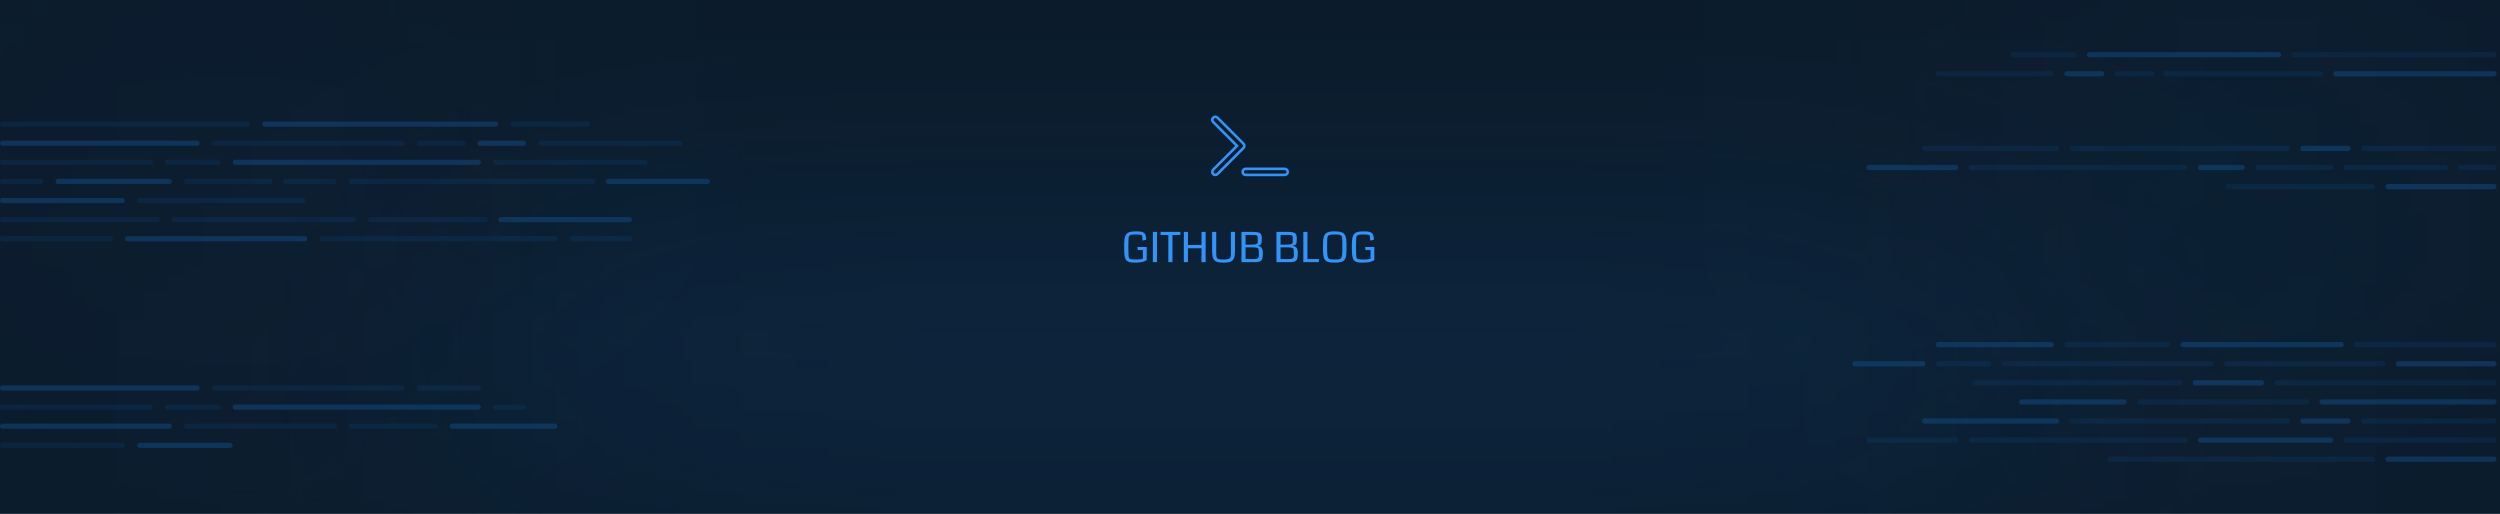
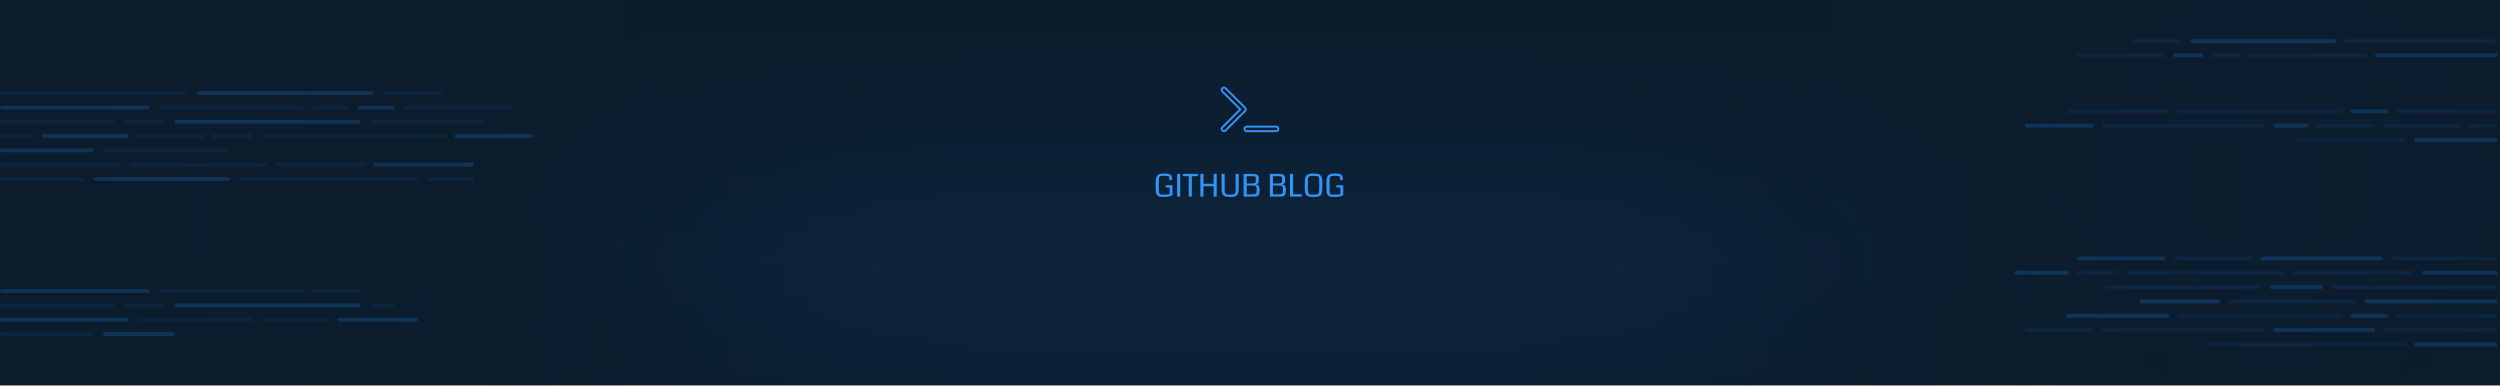
- <svg xmlns="http://www.w3.org/2000/svg" width="1440" height="296" viewBox="0 0 1440 296" fill="none">
+ <svg xmlns="http://www.w3.org/2000/svg" width="1920" height="296" viewBox="0 0 1920 296" fill="none">
  <g clip-path="url(#clip0_401_609)">
-     <rect width="1440" height="296" fill="#0B1B2B" />
+     <rect width="1920" height="296" fill="#0B1B2B" />
    <g filter="url(#filter0_f_401_609)">
      <circle cx="-12" cy="22" r="118" fill="#14589C" />
    </g>
    <g filter="url(#filter1_f_401_609)">
-       <circle cx="1355.07" cy="42.937" r="77.626" transform="rotate(15 1355.07 42.9365)" fill="#14589C" />
+       <circle cx="1835.07" cy="42.937" r="77.626" transform="rotate(15 1835.07 42.9365)" fill="#14589C" />
    </g>
    <rect x="212" y="125" width="69" height="3" rx="1.5" fill="#1562AF" fill-opacity="0.14" />
    <rect x="99" y="125" width="106" height="3" rx="1.5" fill="#1562AF" fill-opacity="0.14" />
    <rect y="125" width="92" height="3" rx="1.5" fill="#1562AF" fill-opacity="0.14" />
    <rect x="287" y="125" width="77" height="3" rx="1.5" fill="#1562AF" fill-opacity="0.34" />
    <rect x="328" y="136" width="36" height="3" rx="1.5" fill="#1562AF" fill-opacity="0.14" />
    <rect x="184" y="136" width="137" height="3" rx="1.5" fill="#1562AF" fill-opacity="0.14" />
    <rect x="72" y="136" width="105" height="3" rx="1.5" fill="#1562AF" fill-opacity="0.34" />
    <rect y="136" width="65" height="3" rx="1.5" fill="#1562AF" fill-opacity="0.14" />
    <rect y="70" width="144" height="3" rx="1.5" fill="#1562AF" fill-opacity="0.14" />
    <rect x="151" y="70" width="136" height="3" rx="1.5" fill="#1562AF" fill-opacity="0.34" />
    <rect width="46" height="3" rx="1.5" transform="matrix(-1 0 0 1 340 70)" fill="#1562AF" fill-opacity="0.14" />
    <rect x="122" y="81" width="111" height="3" rx="1.5" fill="#1562AF" fill-opacity="0.14" />
    <rect x="122" y="222" width="111" height="3" rx="1.5" fill="#1562AF" fill-opacity="0.14" />
    <rect y="81" width="115" height="3" rx="1.5" fill="#1562AF" fill-opacity="0.34" />
    <rect y="222" width="115" height="3" rx="1.5" fill="#1562AF" fill-opacity="0.34" />
    <rect x="275" y="81" width="28" height="3" rx="1.5" fill="#1562AF" fill-opacity="0.34" />
    <rect x="240" y="81" width="28" height="3" rx="1.5" fill="#1562AF" fill-opacity="0.14" />
    <rect x="240" y="222" width="37" height="3" rx="1.5" fill="#1562AF" fill-opacity="0.14" />
    <rect x="310" y="81" width="83" height="3" rx="1.5" fill="#1562AF" fill-opacity="0.14" />
    <rect x="284" y="92" width="89" height="3" rx="1.5" fill="#1562AF" fill-opacity="0.14" />
    <rect x="284" y="233" width="19" height="3" rx="1.5" fill="#1562AF" fill-opacity="0.14" />
    <rect x="134" y="92" width="143" height="3" rx="1.5" fill="#1562AF" fill-opacity="0.34" />
    <rect x="134" y="233" width="143" height="3" rx="1.5" fill="#1562AF" fill-opacity="0.34" />
    <rect x="95" y="92" width="32" height="3" rx="1.5" fill="#1562AF" fill-opacity="0.14" />
    <rect x="95" y="233" width="32" height="3" rx="1.5" fill="#1562AF" fill-opacity="0.14" />
    <rect y="92" width="88" height="3" rx="1.5" fill="#1562AF" fill-opacity="0.14" />
    <rect y="233" width="88" height="3" rx="1.5" fill="#1562AF" fill-opacity="0.14" />
    <rect x="349" y="103" width="60" height="3" rx="1.5" fill="#1562AF" fill-opacity="0.34" />
    <rect x="201" y="103" width="142" height="3" rx="1.5" fill="#1562AF" fill-opacity="0.14" />
    <rect x="201" y="244" width="51" height="3" rx="1.5" fill="#1562AF" fill-opacity="0.14" />
    <rect x="259" y="244" width="62" height="3" rx="1.5" fill="#1562AF" fill-opacity="0.34" />
    <rect x="163" y="103" width="31" height="3" rx="1.5" fill="#1562AF" fill-opacity="0.14" />
    <rect x="106" y="103" width="51" height="3" rx="1.5" fill="#1562AF" fill-opacity="0.14" />
    <rect x="106" y="244" width="88" height="3" rx="1.5" fill="#1562AF" fill-opacity="0.14" />
    <rect x="32" y="103" width="67" height="3" rx="1.5" fill="#1562AF" fill-opacity="0.34" />
    <rect y="244" width="99" height="3" rx="1.5" fill="#1562AF" fill-opacity="0.34" />
    <rect y="103" width="25" height="3" rx="1.5" fill="#1562AF" fill-opacity="0.14" />
    <rect y="114" width="72" height="3" rx="1.5" fill="#1562AF" fill-opacity="0.34" />
    <rect y="255" width="72" height="3" rx="1.5" fill="#1562AF" fill-opacity="0.14" />
    <rect x="79" y="114" width="97" height="3" rx="1.5" fill="#1562AF" fill-opacity="0.14" />
    <rect x="79" y="255" width="55" height="3" rx="1.5" fill="#1562AF" fill-opacity="0.34" />
-     <rect width="61" height="3" rx="1.5" transform="matrix(-1 0 0 1 1250 197)" fill="#1562AF" fill-opacity="0.14" />
-     <rect width="94" height="3" rx="1.5" transform="matrix(-1 0 0 1 1350 197)" fill="#1562AF" fill-opacity="0.34" />
-     <rect width="82" height="3" rx="1.5" transform="matrix(-1 0 0 1 1438 197)" fill="#1562AF" fill-opacity="0.14" />
-     <rect width="68" height="3" rx="1.5" transform="matrix(-1 0 0 1 1183 197)" fill="#1562AF" fill-opacity="0.34" />
-     <rect width="42" height="3" rx="1.5" transform="matrix(-1 0 0 1 1109 208)" fill="#1562AF" fill-opacity="0.34" />
-     <rect width="32" height="3" rx="1.5" transform="matrix(-1 0 0 1 1147 208)" fill="#1562AF" fill-opacity="0.14" />
-     <rect width="122" height="3" rx="1.5" transform="matrix(-1 0 0 1 1275 208)" fill="#1562AF" fill-opacity="0.14" />
-     <rect width="93" height="3" rx="1.5" transform="matrix(-1 0 0 1 1374 208)" fill="#1562AF" fill-opacity="0.14" />
-     <rect width="58" height="3" rx="1.5" transform="matrix(-1 0 0 1 1438 208)" fill="#1562AF" fill-opacity="0.34" />
-     <rect width="118" height="3" rx="1.5" transform="matrix(-1 0 0 1 1438 30)" fill="#1562AF" fill-opacity="0.14" />
-     <rect width="128" height="3" rx="1.5" transform="matrix(-1 0 0 1 1438 219)" fill="#1562AF" fill-opacity="0.14" />
-     <rect width="112" height="3" rx="1.5" transform="matrix(-1 0 0 1 1314 30)" fill="#1562AF" fill-opacity="0.34" />
-     <rect width="121" height="3" rx="1.5" transform="matrix(-1 0 0 1 1257 219)" fill="#1562AF" fill-opacity="0.14" />
-     <rect x="1158" y="30" width="38" height="3" rx="1.5" fill="#1562AF" fill-opacity="0.14" />
-     <rect x="1263" y="219" width="41" height="3" rx="1.5" fill="#1562AF" fill-opacity="0.34" />
-     <rect width="92" height="3" rx="1.5" transform="matrix(-1 0 0 1 1338 41)" fill="#1562AF" fill-opacity="0.14" />
-     <rect width="99" height="3" rx="1.5" transform="matrix(-1 0 0 1 1330 230)" fill="#1562AF" fill-opacity="0.14" />
-     <rect width="94" height="3" rx="1.5" transform="matrix(-1 0 0 1 1438 41)" fill="#1562AF" fill-opacity="0.34" />
-     <rect width="102" height="3" rx="1.5" transform="matrix(-1 0 0 1 1438 230)" fill="#1562AF" fill-opacity="0.34" />
-     <rect width="23" height="3" rx="1.5" transform="matrix(-1 0 0 1 1212 41)" fill="#1562AF" fill-opacity="0.34" />
-     <rect width="23" height="3" rx="1.5" transform="matrix(-1 0 0 1 1241 41)" fill="#1562AF" fill-opacity="0.14" />
-     <rect width="62" height="3" rx="1.5" transform="matrix(-1 0 0 1 1225 230)" fill="#1562AF" fill-opacity="0.34" />
-     <rect width="68" height="3" rx="1.5" transform="matrix(-1 0 0 1 1183 41)" fill="#1562AF" fill-opacity="0.14" />
-     <rect width="79" height="3" rx="1.5" transform="matrix(-1 0 0 1 1186 84)" fill="#1562AF" fill-opacity="0.14" />
-     <rect width="79" height="3" rx="1.5" transform="matrix(-1 0 0 1 1186 241)" fill="#1562AF" fill-opacity="0.34" />
-     <rect width="127" height="3" rx="1.5" transform="matrix(-1 0 0 1 1319 84)" fill="#1562AF" fill-opacity="0.14" />
-     <rect width="127" height="3" rx="1.5" transform="matrix(-1 0 0 1 1319 241)" fill="#1562AF" fill-opacity="0.14" />
-     <rect width="29" height="3" rx="1.5" transform="matrix(-1 0 0 1 1354 84)" fill="#1562AF" fill-opacity="0.34" />
-     <rect width="29" height="3" rx="1.5" transform="matrix(-1 0 0 1 1354 241)" fill="#1562AF" fill-opacity="0.34" />
-     <rect width="78" height="3" rx="1.5" transform="matrix(-1 0 0 1 1438 84)" fill="#1562AF" fill-opacity="0.14" />
-     <rect width="78" height="3" rx="1.5" transform="matrix(-1 0 0 1 1438 241)" fill="#1562AF" fill-opacity="0.14" />
-     <rect width="53" height="3" rx="1.5" transform="matrix(-1 0 0 1 1128 95)" fill="#1562AF" fill-opacity="0.34" />
-     <rect width="53" height="3" rx="1.5" transform="matrix(-1 0 0 1 1128 252)" fill="#1562AF" fill-opacity="0.14" />
-     <rect width="126" height="3" rx="1.5" transform="matrix(-1 0 0 1 1260 95)" fill="#1562AF" fill-opacity="0.14" />
-     <rect width="126" height="3" rx="1.5" transform="matrix(-1 0 0 1 1260 252)" fill="#1562AF" fill-opacity="0.14" />
-     <rect width="27" height="3" rx="1.5" transform="matrix(-1 0 0 1 1293 95)" fill="#1562AF" fill-opacity="0.34" />
-     <rect width="45" height="3" rx="1.5" transform="matrix(-1 0 0 1 1344 95)" fill="#1562AF" fill-opacity="0.14" />
-     <rect width="78" height="3" rx="1.5" transform="matrix(-1 0 0 1 1344 252)" fill="#1562AF" fill-opacity="0.34" />
-     <rect width="60" height="3" rx="1.5" transform="matrix(-1 0 0 1 1410 95)" fill="#1562AF" fill-opacity="0.14" />
-     <rect width="88" height="3" rx="1.5" transform="matrix(-1 0 0 1 1438 252)" fill="#1562AF" fill-opacity="0.14" />
-     <rect width="22" height="3" rx="1.5" transform="matrix(-1 0 0 1 1438 95)" fill="#1562AF" fill-opacity="0.14" />
-     <rect width="64" height="3" rx="1.5" transform="matrix(-1 0 0 1 1438 106)" fill="#1562AF" fill-opacity="0.34" />
-     <rect width="64" height="3" rx="1.5" transform="matrix(-1 0 0 1 1438 263)" fill="#1562AF" fill-opacity="0.34" />
-     <rect width="86" height="3" rx="1.5" transform="matrix(-1 0 0 1 1368 106)" fill="#1562AF" fill-opacity="0.14" />
-     <rect width="154" height="3" rx="1.5" transform="matrix(-1 0 0 1 1368 263)" fill="#1562AF" fill-opacity="0.14" />
+     <rect width="61" height="3" rx="1.5" transform="matrix(-1 0 0 1 1730 197)" fill="#1562AF" fill-opacity="0.14" />
+     <rect width="94" height="3" rx="1.5" transform="matrix(-1 0 0 1 1830 197)" fill="#1562AF" fill-opacity="0.34" />
+     <rect width="82" height="3" rx="1.5" transform="matrix(-1 0 0 1 1918 197)" fill="#1562AF" fill-opacity="0.14" />
+     <rect width="68" height="3" rx="1.5" transform="matrix(-1 0 0 1 1663 197)" fill="#1562AF" fill-opacity="0.34" />
+     <rect width="42" height="3" rx="1.5" transform="matrix(-1 0 0 1 1589 208)" fill="#1562AF" fill-opacity="0.34" />
+     <rect width="32" height="3" rx="1.5" transform="matrix(-1 0 0 1 1627 208)" fill="#1562AF" fill-opacity="0.14" />
+     <rect width="122" height="3" rx="1.5" transform="matrix(-1 0 0 1 1755 208)" fill="#1562AF" fill-opacity="0.14" />
+     <rect width="93" height="3" rx="1.5" transform="matrix(-1 0 0 1 1854 208)" fill="#1562AF" fill-opacity="0.14" />
+     <rect width="58" height="3" rx="1.5" transform="matrix(-1 0 0 1 1918 208)" fill="#1562AF" fill-opacity="0.34" />
+     <rect width="118" height="3" rx="1.5" transform="matrix(-1 0 0 1 1918 30)" fill="#1562AF" fill-opacity="0.14" />
+     <rect width="128" height="3" rx="1.5" transform="matrix(-1 0 0 1 1918 219)" fill="#1562AF" fill-opacity="0.14" />
+     <rect width="112" height="3" rx="1.5" transform="matrix(-1 0 0 1 1794 30)" fill="#1562AF" fill-opacity="0.34" />
+     <rect width="121" height="3" rx="1.5" transform="matrix(-1 0 0 1 1737 219)" fill="#1562AF" fill-opacity="0.14" />
+     <rect x="1638" y="30" width="38" height="3" rx="1.5" fill="#1562AF" fill-opacity="0.14" />
+     <rect x="1743" y="219" width="41" height="3" rx="1.5" fill="#1562AF" fill-opacity="0.34" />
+     <rect width="92" height="3" rx="1.5" transform="matrix(-1 0 0 1 1818 41)" fill="#1562AF" fill-opacity="0.14" />
+     <rect width="99" height="3" rx="1.5" transform="matrix(-1 0 0 1 1810 230)" fill="#1562AF" fill-opacity="0.14" />
+     <rect width="94" height="3" rx="1.5" transform="matrix(-1 0 0 1 1918 41)" fill="#1562AF" fill-opacity="0.34" />
+     <rect width="102" height="3" rx="1.5" transform="matrix(-1 0 0 1 1918 230)" fill="#1562AF" fill-opacity="0.34" />
+     <rect width="23" height="3" rx="1.5" transform="matrix(-1 0 0 1 1692 41)" fill="#1562AF" fill-opacity="0.34" />
+     <rect width="23" height="3" rx="1.5" transform="matrix(-1 0 0 1 1721 41)" fill="#1562AF" fill-opacity="0.14" />
+     <rect width="62" height="3" rx="1.5" transform="matrix(-1 0 0 1 1705 230)" fill="#1562AF" fill-opacity="0.34" />
+     <rect width="68" height="3" rx="1.5" transform="matrix(-1 0 0 1 1663 41)" fill="#1562AF" fill-opacity="0.14" />
+     <rect width="79" height="3" rx="1.5" transform="matrix(-1 0 0 1 1666 84)" fill="#1562AF" fill-opacity="0.14" />
+     <rect width="79" height="3" rx="1.5" transform="matrix(-1 0 0 1 1666 241)" fill="#1562AF" fill-opacity="0.34" />
+     <rect width="127" height="3" rx="1.5" transform="matrix(-1 0 0 1 1799 84)" fill="#1562AF" fill-opacity="0.14" />
+     <rect width="127" height="3" rx="1.5" transform="matrix(-1 0 0 1 1799 241)" fill="#1562AF" fill-opacity="0.14" />
+     <rect width="29" height="3" rx="1.5" transform="matrix(-1 0 0 1 1834 84)" fill="#1562AF" fill-opacity="0.34" />
+     <rect width="29" height="3" rx="1.5" transform="matrix(-1 0 0 1 1834 241)" fill="#1562AF" fill-opacity="0.34" />
+     <rect width="78" height="3" rx="1.5" transform="matrix(-1 0 0 1 1918 84)" fill="#1562AF" fill-opacity="0.14" />
+     <rect width="78" height="3" rx="1.5" transform="matrix(-1 0 0 1 1918 241)" fill="#1562AF" fill-opacity="0.14" />
+     <rect width="53" height="3" rx="1.5" transform="matrix(-1 0 0 1 1608 95)" fill="#1562AF" fill-opacity="0.34" />
+     <rect width="53" height="3" rx="1.5" transform="matrix(-1 0 0 1 1608 252)" fill="#1562AF" fill-opacity="0.14" />
+     <rect width="126" height="3" rx="1.5" transform="matrix(-1 0 0 1 1740 95)" fill="#1562AF" fill-opacity="0.14" />
+     <rect width="126" height="3" rx="1.5" transform="matrix(-1 0 0 1 1740 252)" fill="#1562AF" fill-opacity="0.14" />
+     <rect width="27" height="3" rx="1.5" transform="matrix(-1 0 0 1 1773 95)" fill="#1562AF" fill-opacity="0.34" />
+     <rect width="45" height="3" rx="1.5" transform="matrix(-1 0 0 1 1824 95)" fill="#1562AF" fill-opacity="0.14" />
+     <rect width="78" height="3" rx="1.5" transform="matrix(-1 0 0 1 1824 252)" fill="#1562AF" fill-opacity="0.34" />
+     <rect width="60" height="3" rx="1.5" transform="matrix(-1 0 0 1 1890 95)" fill="#1562AF" fill-opacity="0.14" />
+     <rect width="88" height="3" rx="1.5" transform="matrix(-1 0 0 1 1918 252)" fill="#1562AF" fill-opacity="0.14" />
+     <rect width="22" height="3" rx="1.5" transform="matrix(-1 0 0 1 1918 95)" fill="#1562AF" fill-opacity="0.14" />
+     <rect width="64" height="3" rx="1.5" transform="matrix(-1 0 0 1 1918 106)" fill="#1562AF" fill-opacity="0.34" />
+     <rect width="64" height="3" rx="1.5" transform="matrix(-1 0 0 1 1918 263)" fill="#1562AF" fill-opacity="0.34" />
+     <rect width="86" height="3" rx="1.5" transform="matrix(-1 0 0 1 1848 106)" fill="#1562AF" fill-opacity="0.14" />
+     <rect width="154" height="3" rx="1.5" transform="matrix(-1 0 0 1 1848 263)" fill="#1562AF" fill-opacity="0.14" />
    <g filter="url(#filter2_f_401_609)">
-       <rect x="272" y="235" width="891" height="52" fill="#14589C" />
+       <rect x="512" y="235" width="891" height="52" fill="#14589C" />
    </g>
    <g clip-path="url(#clip1_401_609)">
-       <path d="M716.235 82.765L716.235 82.765C716.919 83.448 716.919 84.552 716.235 85.235L716.235 85.235L701.238 100.235C700.554 100.919 699.446 100.919 698.763 100.235C698.079 99.552 698.079 98.448 698.763 97.765L698.763 97.765L711.991 84.53L712.521 84L711.991 83.47L698.763 70.238C698.763 70.238 698.763 70.238 698.763 70.238C698.079 69.554 698.079 68.446 698.762 67.763C698.762 67.763 698.762 67.763 698.762 67.762C698.762 67.762 698.763 67.762 698.763 67.762C699.446 67.079 700.554 67.079 701.238 67.763C701.238 67.763 701.238 67.763 701.238 67.763L716.235 82.765ZM740 97.25C740.969 97.25 741.75 98.031 741.75 99C741.75 99.969 740.969 100.75 740 100.75H717.5C716.531 100.75 715.75 99.969 715.75 99C715.75 98.031 716.531 97.25 717.5 97.25H740Z" stroke="#3294F8" stroke-width="1.5" />
+       <path d="M938.763 70.238C938.079 69.554 938.079 68.446 938.762 67.763C938.762 67.763 938.762 67.762 938.763 67.762C938.763 67.762 938.763 67.762 938.763 67.762C939.446 67.079 940.554 67.079 941.238 67.763L956.235 82.765L956.235 82.765C956.919 83.448 956.919 84.552 956.235 85.235L956.235 85.235L941.238 100.235C940.554 100.919 939.446 100.919 938.763 100.235C938.079 99.552 938.079 98.448 938.763 97.765L938.763 97.765L951.991 84.53L952.521 84L951.991 83.47L938.763 70.238C938.763 70.238 938.763 70.238 938.763 70.238ZM980 97.25C980.969 97.25 981.75 98.031 981.75 99C981.75 99.969 980.969 100.75 980 100.75H957.5C956.531 100.75 955.75 99.969 955.75 99C955.75 98.031 956.531 97.25 957.5 97.25H980Z" stroke="#3294F8" stroke-width="1.5" />
    </g>
-     <path d="M660.484 142.27V149.758C659.375 150.773 657.129 151.281 653.746 151.281C653.082 151.281 652.496 151.254 651.988 151.199C651.488 151.145 651.027 151.074 650.605 150.988C650.191 150.902 649.836 150.758 649.539 150.555C649.242 150.344 648.98 150.133 648.754 149.922C648.527 149.711 648.344 149.406 648.203 149.008C648.062 148.602 647.945 148.211 647.852 147.836C647.766 147.461 647.699 146.957 647.652 146.324C647.613 145.691 647.586 145.086 647.57 144.508C647.555 143.93 647.547 143.188 647.547 142.281C647.547 141.508 647.551 140.848 647.559 140.301C647.574 139.754 647.602 139.195 647.641 138.625C647.688 138.055 647.746 137.582 647.816 137.207C647.895 136.824 647.996 136.441 648.121 136.059C648.254 135.668 648.406 135.355 648.578 135.121C648.75 134.879 648.965 134.641 649.223 134.406C649.48 134.172 649.766 133.992 650.078 133.867C650.398 133.742 650.77 133.629 651.191 133.527C651.613 133.426 652.074 133.359 652.574 133.328C653.074 133.289 653.641 133.27 654.273 133.27C654.312 133.27 654.371 133.27 654.449 133.27C654.996 133.27 655.41 133.273 655.691 133.281C655.973 133.289 656.352 133.32 656.828 133.375C657.312 133.422 657.684 133.5 657.941 133.609C658.199 133.711 658.496 133.867 658.832 134.078C659.168 134.281 659.418 134.535 659.582 134.84C659.746 135.137 659.891 135.516 660.016 135.977C660.141 136.438 660.203 136.969 660.203 137.57C660.203 137.711 660.195 137.906 660.18 138.156L658.082 138.555L657.953 136.246C657.938 135.746 657.652 135.426 657.098 135.285C656.543 135.137 655.492 135.062 653.945 135.062C652.891 135.062 652.094 135.129 651.555 135.262C651.016 135.387 650.641 135.582 650.43 135.848C650.219 136.113 650.09 136.508 650.043 137.031C649.973 138.633 649.938 140.273 649.938 141.953C649.938 143.641 649.973 145.281 650.043 146.875C650.082 147.719 650.148 148.266 650.242 148.516C650.391 148.898 650.73 149.156 651.262 149.289C651.762 149.414 652.633 149.477 653.875 149.477C656.547 149.477 658.027 149.297 658.316 148.938C658.309 148.133 658.305 146.5 658.305 144.039H655.352L655.152 142.27H660.484ZM666.426 151H664.047V133.539H666.426V151ZM679.891 135.344H675.332V151H672.953V135.344H668.488V133.539H679.891V135.344ZM694.445 151H692.066V142.984H684.262V151H681.883V133.539H684.262V141.133H692.066V133.539H694.445V151ZM711.355 133.539V144.473C711.355 145.41 711.312 146.215 711.227 146.887C711.148 147.559 711.004 148.156 710.793 148.68C710.582 149.195 710.316 149.617 709.996 149.945C709.684 150.266 709.27 150.531 708.754 150.742C708.246 150.945 707.676 151.086 707.043 151.164C706.41 151.242 705.645 151.281 704.746 151.281C703.879 151.281 703.141 151.246 702.531 151.176C701.922 151.105 701.359 150.977 700.844 150.789C700.328 150.594 699.91 150.34 699.59 150.027C699.277 149.707 699.008 149.293 698.781 148.785C698.555 148.27 698.395 147.664 698.301 146.969C698.215 146.273 698.172 145.441 698.172 144.473V133.539H700.551V144.777C700.551 145.426 700.551 145.895 700.551 146.184C700.559 146.473 700.582 146.828 700.621 147.25C700.66 147.664 700.711 147.949 700.773 148.105C700.836 148.254 700.938 148.441 701.078 148.668C701.227 148.895 701.391 149.039 701.57 149.102C701.758 149.156 702.012 149.227 702.332 149.312C702.652 149.398 702.996 149.449 703.363 149.465C703.738 149.473 704.203 149.477 704.758 149.477C705.414 149.477 705.961 149.457 706.398 149.418C706.844 149.379 707.23 149.301 707.559 149.184C707.887 149.066 708.137 148.934 708.309 148.785C708.488 148.629 708.629 148.402 708.73 148.105C708.84 147.809 708.91 147.5 708.941 147.18C708.973 146.859 708.988 146.434 708.988 145.902L708.977 133.539H711.355ZM727.398 145.973C727.391 146.465 727.371 146.898 727.34 147.273C727.316 147.641 727.273 147.988 727.211 148.316C727.148 148.645 727.082 148.922 727.012 149.148C726.941 149.375 726.828 149.59 726.672 149.793C726.523 149.988 726.379 150.148 726.238 150.273C726.098 150.391 725.895 150.5 725.629 150.602C725.371 150.695 725.121 150.766 724.879 150.812C724.637 150.859 724.312 150.898 723.906 150.93C723.508 150.961 723.121 150.98 722.746 150.988C722.379 150.996 721.914 151 721.352 151H715.094V133.539H721.727C722.609 133.539 723.34 133.586 723.918 133.68C724.504 133.766 725.02 133.926 725.465 134.16C725.918 134.395 726.246 134.727 726.449 135.156C726.652 135.586 726.758 136.133 726.766 136.797L726.777 138.062C726.777 138.594 726.758 139.027 726.719 139.363C726.68 139.699 726.609 140.004 726.508 140.277C726.414 140.551 726.27 140.766 726.074 140.922C725.879 141.078 725.641 141.211 725.359 141.32C725.086 141.422 724.73 141.512 724.293 141.59C724.824 141.645 725.281 141.762 725.664 141.941C726.047 142.121 726.348 142.336 726.566 142.586C726.793 142.836 726.969 143.152 727.094 143.535C727.219 143.918 727.301 144.293 727.34 144.66C727.379 145.027 727.398 145.465 727.398 145.973ZM724.457 137.559C724.457 137.543 724.457 137.52 724.457 137.488C724.457 137.16 724.457 136.93 724.457 136.797C724.457 136.656 724.434 136.488 724.387 136.293C724.348 136.09 724.305 135.957 724.258 135.895C724.219 135.832 724.121 135.75 723.965 135.648C723.816 135.539 723.668 135.477 723.52 135.461C723.371 135.438 723.137 135.41 722.816 135.379C722.504 135.34 722.191 135.32 721.879 135.32C721.566 135.32 721.141 135.32 720.602 135.32H717.449V140.922H719.805C720.828 140.922 721.656 140.895 722.289 140.84C722.922 140.777 723.391 140.676 723.695 140.535C724.008 140.387 724.211 140.23 724.305 140.066C724.406 139.902 724.457 139.684 724.457 139.41V137.559ZM725.078 145.41C725.062 144.48 725.027 143.895 724.973 143.652C724.863 143.223 724.594 142.93 724.164 142.773C723.633 142.57 722.445 142.465 720.602 142.457C720.477 142.457 720.34 142.457 720.191 142.457H717.449V149.23H721.926C722.832 149.23 723.516 149.156 723.977 149.008C724.438 148.852 724.742 148.621 724.891 148.316C725.039 148.012 725.109 147.562 725.102 146.969L725.078 145.41ZM747.555 145.973C747.547 146.465 747.527 146.898 747.496 147.273C747.473 147.641 747.43 147.988 747.367 148.316C747.305 148.645 747.238 148.922 747.168 149.148C747.098 149.375 746.984 149.59 746.828 149.793C746.68 149.988 746.535 150.148 746.395 150.273C746.254 150.391 746.051 150.5 745.785 150.602C745.527 150.695 745.277 150.766 745.035 150.812C744.793 150.859 744.469 150.898 744.062 150.93C743.664 150.961 743.277 150.98 742.902 150.988C742.535 150.996 742.07 151 741.508 151H735.25V133.539H741.883C742.766 133.539 743.496 133.586 744.074 133.68C744.66 133.766 745.176 133.926 745.621 134.16C746.074 134.395 746.402 134.727 746.605 135.156C746.809 135.586 746.914 136.133 746.922 136.797L746.934 138.062C746.934 138.594 746.914 139.027 746.875 139.363C746.836 139.699 746.766 140.004 746.664 140.277C746.57 140.551 746.426 140.766 746.23 140.922C746.035 141.078 745.797 141.211 745.516 141.32C745.242 141.422 744.887 141.512 744.449 141.59C744.98 141.645 745.438 141.762 745.82 141.941C746.203 142.121 746.504 142.336 746.723 142.586C746.949 142.836 747.125 143.152 747.25 143.535C747.375 143.918 747.457 144.293 747.496 144.66C747.535 145.027 747.555 145.465 747.555 145.973ZM744.613 137.559C744.613 137.543 744.613 137.52 744.613 137.488C744.613 137.16 744.613 136.93 744.613 136.797C744.613 136.656 744.59 136.488 744.543 136.293C744.504 136.09 744.461 135.957 744.414 135.895C744.375 135.832 744.277 135.75 744.121 135.648C743.973 135.539 743.824 135.477 743.676 135.461C743.527 135.438 743.293 135.41 742.973 135.379C742.66 135.34 742.348 135.32 742.035 135.32C741.723 135.32 741.297 135.32 740.758 135.32H737.605V140.922H739.961C740.984 140.922 741.812 140.895 742.445 140.84C743.078 140.777 743.547 140.676 743.852 140.535C744.164 140.387 744.367 140.23 744.461 140.066C744.562 139.902 744.613 139.684 744.613 139.41V137.559ZM745.234 145.41C745.219 144.48 745.184 143.895 745.129 143.652C745.02 143.223 744.75 142.93 744.32 142.773C743.789 142.57 742.602 142.465 740.758 142.457C740.633 142.457 740.496 142.457 740.348 142.457H737.605V149.23H742.082C742.988 149.23 743.672 149.156 744.133 149.008C744.594 148.852 744.898 148.621 745.047 148.316C745.195 148.012 745.266 147.562 745.258 146.969L745.234 145.41ZM759.59 151H750.719V133.539H753.098V149.207H759.824L759.59 151ZM768.812 151.281C768.133 151.281 767.527 151.266 766.996 151.234C766.473 151.203 765.988 151.125 765.543 151C765.098 150.883 764.715 150.773 764.395 150.672C764.082 150.57 763.797 150.379 763.539 150.098C763.289 149.809 763.082 149.562 762.918 149.359C762.754 149.148 762.613 148.805 762.496 148.328C762.379 147.844 762.293 147.434 762.238 147.098C762.184 146.754 762.137 146.227 762.098 145.516C762.066 144.805 762.047 144.195 762.039 143.688C762.039 143.18 762.039 142.445 762.039 141.484C762.039 140.328 762.07 139.367 762.133 138.602C762.195 137.836 762.316 137.125 762.496 136.469C762.684 135.812 762.926 135.297 763.223 134.922C763.527 134.547 763.938 134.227 764.453 133.961C764.977 133.688 765.582 133.504 766.27 133.41C766.965 133.309 767.812 133.258 768.812 133.258C769.758 133.258 770.566 133.305 771.238 133.398C771.91 133.492 772.504 133.66 773.02 133.902C773.543 134.137 773.961 134.434 774.273 134.793C774.594 135.145 774.855 135.609 775.059 136.188C775.262 136.766 775.398 137.414 775.469 138.133C775.547 138.844 775.586 139.711 775.586 140.734C775.586 143.625 775.543 145.527 775.457 146.441C775.309 148.004 774.949 149.121 774.379 149.793C773.777 150.512 772.754 150.965 771.309 151.152C770.621 151.238 769.789 151.281 768.812 151.281ZM770.488 135.109C770.043 135.078 769.484 135.062 768.812 135.062C768.141 135.062 767.582 135.078 767.137 135.109C766.691 135.141 766.301 135.207 765.965 135.309C765.637 135.41 765.383 135.523 765.203 135.648C765.023 135.773 764.875 135.969 764.758 136.234C764.648 136.492 764.574 136.758 764.535 137.031C764.504 137.305 764.48 137.676 764.465 138.145C764.441 139.59 764.43 141.043 764.43 142.504C764.43 144.707 764.488 146.215 764.605 147.027C764.793 148.246 765.148 148.949 765.672 149.137C766.062 149.363 767.109 149.477 768.812 149.477C770.516 149.477 771.562 149.363 771.953 149.137C772.102 149.082 772.234 148.992 772.352 148.867C772.477 148.742 772.578 148.574 772.656 148.363C772.742 148.152 772.816 147.941 772.879 147.73C772.941 147.512 772.992 147.234 773.031 146.898C773.07 146.562 773.102 146.262 773.125 145.996C773.148 145.723 773.164 145.379 773.172 144.965C773.18 144.543 773.184 144.195 773.184 143.922C773.191 143.648 773.195 143.285 773.195 142.832C773.195 141.254 773.184 139.691 773.16 138.145C773.145 137.676 773.117 137.305 773.078 137.031C773.047 136.758 772.973 136.492 772.855 136.234C772.746 135.969 772.602 135.773 772.422 135.648C772.242 135.523 771.984 135.41 771.648 135.309C771.32 135.207 770.934 135.141 770.488 135.109ZM791.617 142.27V149.758C790.508 150.773 788.262 151.281 784.879 151.281C784.215 151.281 783.629 151.254 783.121 151.199C782.621 151.145 782.16 151.074 781.738 150.988C781.324 150.902 780.969 150.758 780.672 150.555C780.375 150.344 780.113 150.133 779.887 149.922C779.66 149.711 779.477 149.406 779.336 149.008C779.195 148.602 779.078 148.211 778.984 147.836C778.898 147.461 778.832 146.957 778.785 146.324C778.746 145.691 778.719 145.086 778.703 144.508C778.688 143.93 778.68 143.188 778.68 142.281C778.68 141.508 778.684 140.848 778.691 140.301C778.707 139.754 778.734 139.195 778.773 138.625C778.82 138.055 778.879 137.582 778.949 137.207C779.027 136.824 779.129 136.441 779.254 136.059C779.387 135.668 779.539 135.355 779.711 135.121C779.883 134.879 780.098 134.641 780.355 134.406C780.613 134.172 780.898 133.992 781.211 133.867C781.531 133.742 781.902 133.629 782.324 133.527C782.746 133.426 783.207 133.359 783.707 133.328C784.207 133.289 784.773 133.27 785.406 133.27C785.445 133.27 785.504 133.27 785.582 133.27C786.129 133.27 786.543 133.273 786.824 133.281C787.105 133.289 787.484 133.32 787.961 133.375C788.445 133.422 788.816 133.5 789.074 133.609C789.332 133.711 789.629 133.867 789.965 134.078C790.301 134.281 790.551 134.535 790.715 134.84C790.879 135.137 791.023 135.516 791.148 135.977C791.273 136.438 791.336 136.969 791.336 137.57C791.336 137.711 791.328 137.906 791.312 138.156L789.215 138.555L789.086 136.246C789.07 135.746 788.785 135.426 788.23 135.285C787.676 135.137 786.625 135.062 785.078 135.062C784.023 135.062 783.227 135.129 782.688 135.262C782.148 135.387 781.773 135.582 781.562 135.848C781.352 136.113 781.223 136.508 781.176 137.031C781.105 138.633 781.07 140.273 781.07 141.953C781.07 143.641 781.105 145.281 781.176 146.875C781.215 147.719 781.281 148.266 781.375 148.516C781.523 148.898 781.863 149.156 782.395 149.289C782.895 149.414 783.766 149.477 785.008 149.477C787.68 149.477 789.16 149.297 789.449 148.938C789.441 148.133 789.438 146.5 789.438 144.039H786.484L786.285 142.27H791.617Z" fill="#3294F8" />
+     <path d="M900.484 142.27V149.758C899.375 150.773 897.129 151.281 893.746 151.281C893.082 151.281 892.496 151.254 891.988 151.199C891.488 151.145 891.027 151.074 890.605 150.988C890.191 150.902 889.836 150.758 889.539 150.555C889.242 150.344 888.98 150.133 888.754 149.922C888.527 149.711 888.344 149.406 888.203 149.008C888.062 148.602 887.945 148.211 887.852 147.836C887.766 147.461 887.699 146.957 887.652 146.324C887.613 145.691 887.586 145.086 887.57 144.508C887.555 143.93 887.547 143.188 887.547 142.281C887.547 141.508 887.551 140.848 887.559 140.301C887.574 139.754 887.602 139.195 887.641 138.625C887.688 138.055 887.746 137.582 887.816 137.207C887.895 136.824 887.996 136.441 888.121 136.059C888.254 135.668 888.406 135.355 888.578 135.121C888.75 134.879 888.965 134.641 889.223 134.406C889.48 134.172 889.766 133.992 890.078 133.867C890.398 133.742 890.77 133.629 891.191 133.527C891.613 133.426 892.074 133.359 892.574 133.328C893.074 133.289 893.641 133.27 894.273 133.27C894.312 133.27 894.371 133.27 894.449 133.27C894.996 133.27 895.41 133.273 895.691 133.281C895.973 133.289 896.352 133.32 896.828 133.375C897.312 133.422 897.684 133.5 897.941 133.609C898.199 133.711 898.496 133.867 898.832 134.078C899.168 134.281 899.418 134.535 899.582 134.84C899.746 135.137 899.891 135.516 900.016 135.977C900.141 136.438 900.203 136.969 900.203 137.57C900.203 137.711 900.195 137.906 900.18 138.156L898.082 138.555L897.953 136.246C897.938 135.746 897.652 135.426 897.098 135.285C896.543 135.137 895.492 135.062 893.945 135.062C892.891 135.062 892.094 135.129 891.555 135.262C891.016 135.387 890.641 135.582 890.43 135.848C890.219 136.113 890.09 136.508 890.043 137.031C889.973 138.633 889.938 140.273 889.938 141.953C889.938 143.641 889.973 145.281 890.043 146.875C890.082 147.719 890.148 148.266 890.242 148.516C890.391 148.898 890.73 149.156 891.262 149.289C891.762 149.414 892.633 149.477 893.875 149.477C896.547 149.477 898.027 149.297 898.316 148.938C898.309 148.133 898.305 146.5 898.305 144.039H895.352L895.152 142.27H900.484ZM906.426 151H904.047V133.539H906.426V151ZM919.891 135.344H915.332V151H912.953V135.344H908.488V133.539H919.891V135.344ZM934.445 151H932.066V142.984H924.262V151H921.883V133.539H924.262V141.133H932.066V133.539H934.445V151ZM951.355 133.539V144.473C951.355 145.41 951.312 146.215 951.227 146.887C951.148 147.559 951.004 148.156 950.793 148.68C950.582 149.195 950.316 149.617 949.996 149.945C949.684 150.266 949.27 150.531 948.754 150.742C948.246 150.945 947.676 151.086 947.043 151.164C946.41 151.242 945.645 151.281 944.746 151.281C943.879 151.281 943.141 151.246 942.531 151.176C941.922 151.105 941.359 150.977 940.844 150.789C940.328 150.594 939.91 150.34 939.59 150.027C939.277 149.707 939.008 149.293 938.781 148.785C938.555 148.27 938.395 147.664 938.301 146.969C938.215 146.273 938.172 145.441 938.172 144.473V133.539H940.551V144.777C940.551 145.426 940.551 145.895 940.551 146.184C940.559 146.473 940.582 146.828 940.621 147.25C940.66 147.664 940.711 147.949 940.773 148.105C940.836 148.254 940.938 148.441 941.078 148.668C941.227 148.895 941.391 149.039 941.57 149.102C941.758 149.156 942.012 149.227 942.332 149.312C942.652 149.398 942.996 149.449 943.363 149.465C943.738 149.473 944.203 149.477 944.758 149.477C945.414 149.477 945.961 149.457 946.398 149.418C946.844 149.379 947.23 149.301 947.559 149.184C947.887 149.066 948.137 148.934 948.309 148.785C948.488 148.629 948.629 148.402 948.73 148.105C948.84 147.809 948.91 147.5 948.941 147.18C948.973 146.859 948.988 146.434 948.988 145.902L948.977 133.539H951.355ZM967.398 145.973C967.391 146.465 967.371 146.898 967.34 147.273C967.316 147.641 967.273 147.988 967.211 148.316C967.148 148.645 967.082 148.922 967.012 149.148C966.941 149.375 966.828 149.59 966.672 149.793C966.523 149.988 966.379 150.148 966.238 150.273C966.098 150.391 965.895 150.5 965.629 150.602C965.371 150.695 965.121 150.766 964.879 150.812C964.637 150.859 964.312 150.898 963.906 150.93C963.508 150.961 963.121 150.98 962.746 150.988C962.379 150.996 961.914 151 961.352 151H955.094V133.539H961.727C962.609 133.539 963.34 133.586 963.918 133.68C964.504 133.766 965.02 133.926 965.465 134.16C965.918 134.395 966.246 134.727 966.449 135.156C966.652 135.586 966.758 136.133 966.766 136.797L966.777 138.062C966.777 138.594 966.758 139.027 966.719 139.363C966.68 139.699 966.609 140.004 966.508 140.277C966.414 140.551 966.27 140.766 966.074 140.922C965.879 141.078 965.641 141.211 965.359 141.32C965.086 141.422 964.73 141.512 964.293 141.59C964.824 141.645 965.281 141.762 965.664 141.941C966.047 142.121 966.348 142.336 966.566 142.586C966.793 142.836 966.969 143.152 967.094 143.535C967.219 143.918 967.301 144.293 967.34 144.66C967.379 145.027 967.398 145.465 967.398 145.973ZM964.457 137.559C964.457 137.543 964.457 137.52 964.457 137.488C964.457 137.16 964.457 136.93 964.457 136.797C964.457 136.656 964.434 136.488 964.387 136.293C964.348 136.09 964.305 135.957 964.258 135.895C964.219 135.832 964.121 135.75 963.965 135.648C963.816 135.539 963.668 135.477 963.52 135.461C963.371 135.438 963.137 135.41 962.816 135.379C962.504 135.34 962.191 135.32 961.879 135.32C961.566 135.32 961.141 135.32 960.602 135.32H957.449V140.922H959.805C960.828 140.922 961.656 140.895 962.289 140.84C962.922 140.777 963.391 140.676 963.695 140.535C964.008 140.387 964.211 140.23 964.305 140.066C964.406 139.902 964.457 139.684 964.457 139.41V137.559ZM965.078 145.41C965.062 144.48 965.027 143.895 964.973 143.652C964.863 143.223 964.594 142.93 964.164 142.773C963.633 142.57 962.445 142.465 960.602 142.457C960.477 142.457 960.34 142.457 960.191 142.457H957.449V149.23H961.926C962.832 149.23 963.516 149.156 963.977 149.008C964.438 148.852 964.742 148.621 964.891 148.316C965.039 148.012 965.109 147.562 965.102 146.969L965.078 145.41ZM987.555 145.973C987.547 146.465 987.527 146.898 987.496 147.273C987.473 147.641 987.43 147.988 987.367 148.316C987.305 148.645 987.238 148.922 987.168 149.148C987.098 149.375 986.984 149.59 986.828 149.793C986.68 149.988 986.535 150.148 986.395 150.273C986.254 150.391 986.051 150.5 985.785 150.602C985.527 150.695 985.277 150.766 985.035 150.812C984.793 150.859 984.469 150.898 984.062 150.93C983.664 150.961 983.277 150.98 982.902 150.988C982.535 150.996 982.07 151 981.508 151H975.25V133.539H981.883C982.766 133.539 983.496 133.586 984.074 133.68C984.66 133.766 985.176 133.926 985.621 134.16C986.074 134.395 986.402 134.727 986.605 135.156C986.809 135.586 986.914 136.133 986.922 136.797L986.934 138.062C986.934 138.594 986.914 139.027 986.875 139.363C986.836 139.699 986.766 140.004 986.664 140.277C986.57 140.551 986.426 140.766 986.23 140.922C986.035 141.078 985.797 141.211 985.516 141.32C985.242 141.422 984.887 141.512 984.449 141.59C984.98 141.645 985.438 141.762 985.82 141.941C986.203 142.121 986.504 142.336 986.723 142.586C986.949 142.836 987.125 143.152 987.25 143.535C987.375 143.918 987.457 144.293 987.496 144.66C987.535 145.027 987.555 145.465 987.555 145.973ZM984.613 137.559C984.613 137.543 984.613 137.52 984.613 137.488C984.613 137.16 984.613 136.93 984.613 136.797C984.613 136.656 984.59 136.488 984.543 136.293C984.504 136.09 984.461 135.957 984.414 135.895C984.375 135.832 984.277 135.75 984.121 135.648C983.973 135.539 983.824 135.477 983.676 135.461C983.527 135.438 983.293 135.41 982.973 135.379C982.66 135.34 982.348 135.32 982.035 135.32C981.723 135.32 981.297 135.32 980.758 135.32H977.605V140.922H979.961C980.984 140.922 981.812 140.895 982.445 140.84C983.078 140.777 983.547 140.676 983.852 140.535C984.164 140.387 984.367 140.23 984.461 140.066C984.562 139.902 984.613 139.684 984.613 139.41V137.559ZM985.234 145.41C985.219 144.48 985.184 143.895 985.129 143.652C985.02 143.223 984.75 142.93 984.32 142.773C983.789 142.57 982.602 142.465 980.758 142.457C980.633 142.457 980.496 142.457 980.348 142.457H977.605V149.23H982.082C982.988 149.23 983.672 149.156 984.133 149.008C984.594 148.852 984.898 148.621 985.047 148.316C985.195 148.012 985.266 147.562 985.258 146.969L985.234 145.41ZM999.59 151H990.719V133.539H993.098V149.207H999.824L999.59 151ZM1008.81 151.281C1008.13 151.281 1007.53 151.266 1007 151.234C1006.47 151.203 1005.99 151.125 1005.54 151C1005.1 150.883 1004.71 150.773 1004.39 150.672C1004.08 150.57 1003.8 150.379 1003.54 150.098C1003.29 149.809 1003.08 149.562 1002.92 149.359C1002.75 149.148 1002.61 148.805 1002.5 148.328C1002.38 147.844 1002.29 147.434 1002.24 147.098C1002.18 146.754 1002.14 146.227 1002.1 145.516C1002.07 144.805 1002.05 144.195 1002.04 143.688C1002.04 143.18 1002.04 142.445 1002.04 141.484C1002.04 140.328 1002.07 139.367 1002.13 138.602C1002.2 137.836 1002.32 137.125 1002.5 136.469C1002.68 135.812 1002.93 135.297 1003.22 134.922C1003.53 134.547 1003.94 134.227 1004.45 133.961C1004.98 133.688 1005.58 133.504 1006.27 133.41C1006.96 133.309 1007.81 133.258 1008.81 133.258C1009.76 133.258 1010.57 133.305 1011.24 133.398C1011.91 133.492 1012.5 133.66 1013.02 133.902C1013.54 134.137 1013.96 134.434 1014.27 134.793C1014.59 135.145 1014.86 135.609 1015.06 136.188C1015.26 136.766 1015.4 137.414 1015.47 138.133C1015.55 138.844 1015.59 139.711 1015.59 140.734C1015.59 143.625 1015.54 145.527 1015.46 146.441C1015.31 148.004 1014.95 149.121 1014.38 149.793C1013.78 150.512 1012.75 150.965 1011.31 151.152C1010.62 151.238 1009.79 151.281 1008.81 151.281ZM1010.49 135.109C1010.04 135.078 1009.48 135.062 1008.81 135.062C1008.14 135.062 1007.58 135.078 1007.14 135.109C1006.69 135.141 1006.3 135.207 1005.96 135.309C1005.64 135.41 1005.38 135.523 1005.2 135.648C1005.02 135.773 1004.88 135.969 1004.76 136.234C1004.65 136.492 1004.57 136.758 1004.54 137.031C1004.5 137.305 1004.48 137.676 1004.46 138.145C1004.44 139.59 1004.43 141.043 1004.43 142.504C1004.43 144.707 1004.49 146.215 1004.61 147.027C1004.79 148.246 1005.15 148.949 1005.67 149.137C1006.06 149.363 1007.11 149.477 1008.81 149.477C1010.52 149.477 1011.56 149.363 1011.95 149.137C1012.1 149.082 1012.23 148.992 1012.35 148.867C1012.48 148.742 1012.58 148.574 1012.66 148.363C1012.74 148.152 1012.82 147.941 1012.88 147.73C1012.94 147.512 1012.99 147.234 1013.03 146.898C1013.07 146.562 1013.1 146.262 1013.12 145.996C1013.15 145.723 1013.16 145.379 1013.17 144.965C1013.18 144.543 1013.18 144.195 1013.18 143.922C1013.19 143.648 1013.2 143.285 1013.2 142.832C1013.2 141.254 1013.18 139.691 1013.16 138.145C1013.14 137.676 1013.12 137.305 1013.08 137.031C1013.05 136.758 1012.97 136.492 1012.86 136.234C1012.75 135.969 1012.6 135.773 1012.42 135.648C1012.24 135.523 1011.98 135.41 1011.65 135.309C1011.32 135.207 1010.93 135.141 1010.49 135.109ZM1031.62 142.27V149.758C1030.51 150.773 1028.26 151.281 1024.88 151.281C1024.21 151.281 1023.63 151.254 1023.12 151.199C1022.62 151.145 1022.16 151.074 1021.74 150.988C1021.32 150.902 1020.97 150.758 1020.67 150.555C1020.38 150.344 1020.11 150.133 1019.89 149.922C1019.66 149.711 1019.48 149.406 1019.34 149.008C1019.2 148.602 1019.08 148.211 1018.98 147.836C1018.9 147.461 1018.83 146.957 1018.79 146.324C1018.75 145.691 1018.72 145.086 1018.7 144.508C1018.69 143.93 1018.68 143.188 1018.68 142.281C1018.68 141.508 1018.68 140.848 1018.69 140.301C1018.71 139.754 1018.73 139.195 1018.77 138.625C1018.82 138.055 1018.88 137.582 1018.95 137.207C1019.03 136.824 1019.13 136.441 1019.25 136.059C1019.39 135.668 1019.54 135.355 1019.71 135.121C1019.88 134.879 1020.1 134.641 1020.36 134.406C1020.61 134.172 1020.9 133.992 1021.21 133.867C1021.53 133.742 1021.9 133.629 1022.32 133.527C1022.75 133.426 1023.21 133.359 1023.71 133.328C1024.21 133.289 1024.77 133.27 1025.41 133.27C1025.45 133.27 1025.5 133.27 1025.58 133.27C1026.13 133.27 1026.54 133.273 1026.82 133.281C1027.11 133.289 1027.48 133.32 1027.96 133.375C1028.45 133.422 1028.82 133.5 1029.07 133.609C1029.33 133.711 1029.63 133.867 1029.96 134.078C1030.3 134.281 1030.55 134.535 1030.71 134.84C1030.88 135.137 1031.02 135.516 1031.15 135.977C1031.27 136.438 1031.34 136.969 1031.34 137.57C1031.34 137.711 1031.33 137.906 1031.31 138.156L1029.21 138.555L1029.09 136.246C1029.07 135.746 1028.79 135.426 1028.23 135.285C1027.68 135.137 1026.62 135.062 1025.08 135.062C1024.02 135.062 1023.23 135.129 1022.69 135.262C1022.15 135.387 1021.77 135.582 1021.56 135.848C1021.35 136.113 1021.22 136.508 1021.18 137.031C1021.11 138.633 1021.07 140.273 1021.07 141.953C1021.07 143.641 1021.11 145.281 1021.18 146.875C1021.21 147.719 1021.28 148.266 1021.38 148.516C1021.52 148.898 1021.86 149.156 1022.39 149.289C1022.89 149.414 1023.77 149.477 1025.01 149.477C1027.68 149.477 1029.16 149.297 1029.45 148.938C1029.44 148.133 1029.44 146.5 1029.44 144.039H1026.48L1026.29 142.27H1031.62Z" fill="#3294F8" />
  </g>
  <defs>
    <filter id="filter0_f_401_609" x="-530" y="-496" width="1036" height="1036" filterUnits="userSpaceOnUse" color-interpolation-filters="sRGB">
      <feFlood flood-opacity="0" result="BackgroundImageFix" />
      <feBlend mode="normal" in="SourceGraphic" in2="BackgroundImageFix" result="shape" />
      <feGaussianBlur stdDeviation="200" result="effect1_foregroundBlur_401_609" />
    </filter>
-     <filter id="filter1_f_401_609" x="909.427" y="-402.708" width="891.29" height="891.29" filterUnits="userSpaceOnUse" color-interpolation-filters="sRGB">
+     <filter id="filter1_f_401_609" x="1389.43" y="-402.708" width="891.29" height="891.29" filterUnits="userSpaceOnUse" color-interpolation-filters="sRGB">
      <feFlood flood-opacity="0" result="BackgroundImageFix" />
      <feBlend mode="normal" in="SourceGraphic" in2="BackgroundImageFix" result="shape" />
      <feGaussianBlur stdDeviation="184" result="effect1_foregroundBlur_401_609" />
    </filter>
-     <filter id="filter2_f_401_609" x="60" y="23" width="1315" height="476" filterUnits="userSpaceOnUse" color-interpolation-filters="sRGB">
+     <filter id="filter2_f_401_609" x="300" y="23" width="1315" height="476" filterUnits="userSpaceOnUse" color-interpolation-filters="sRGB">
      <feFlood flood-opacity="0" result="BackgroundImageFix" />
      <feBlend mode="normal" in="SourceGraphic" in2="BackgroundImageFix" result="shape" />
      <feGaussianBlur stdDeviation="106" result="effect1_foregroundBlur_401_609" />
    </filter>
    <clipPath id="clip0_401_609">
-       <rect width="1440" height="296" fill="white" />
+       <rect width="1920" height="296" fill="white" />
    </clipPath>
    <clipPath id="clip1_401_609">
-       <rect width="45" height="40" fill="white" transform="translate(697.5 64)" />
+       <rect width="45" height="40" fill="white" transform="translate(937.5 64)" />
    </clipPath>
  </defs>
</svg>
